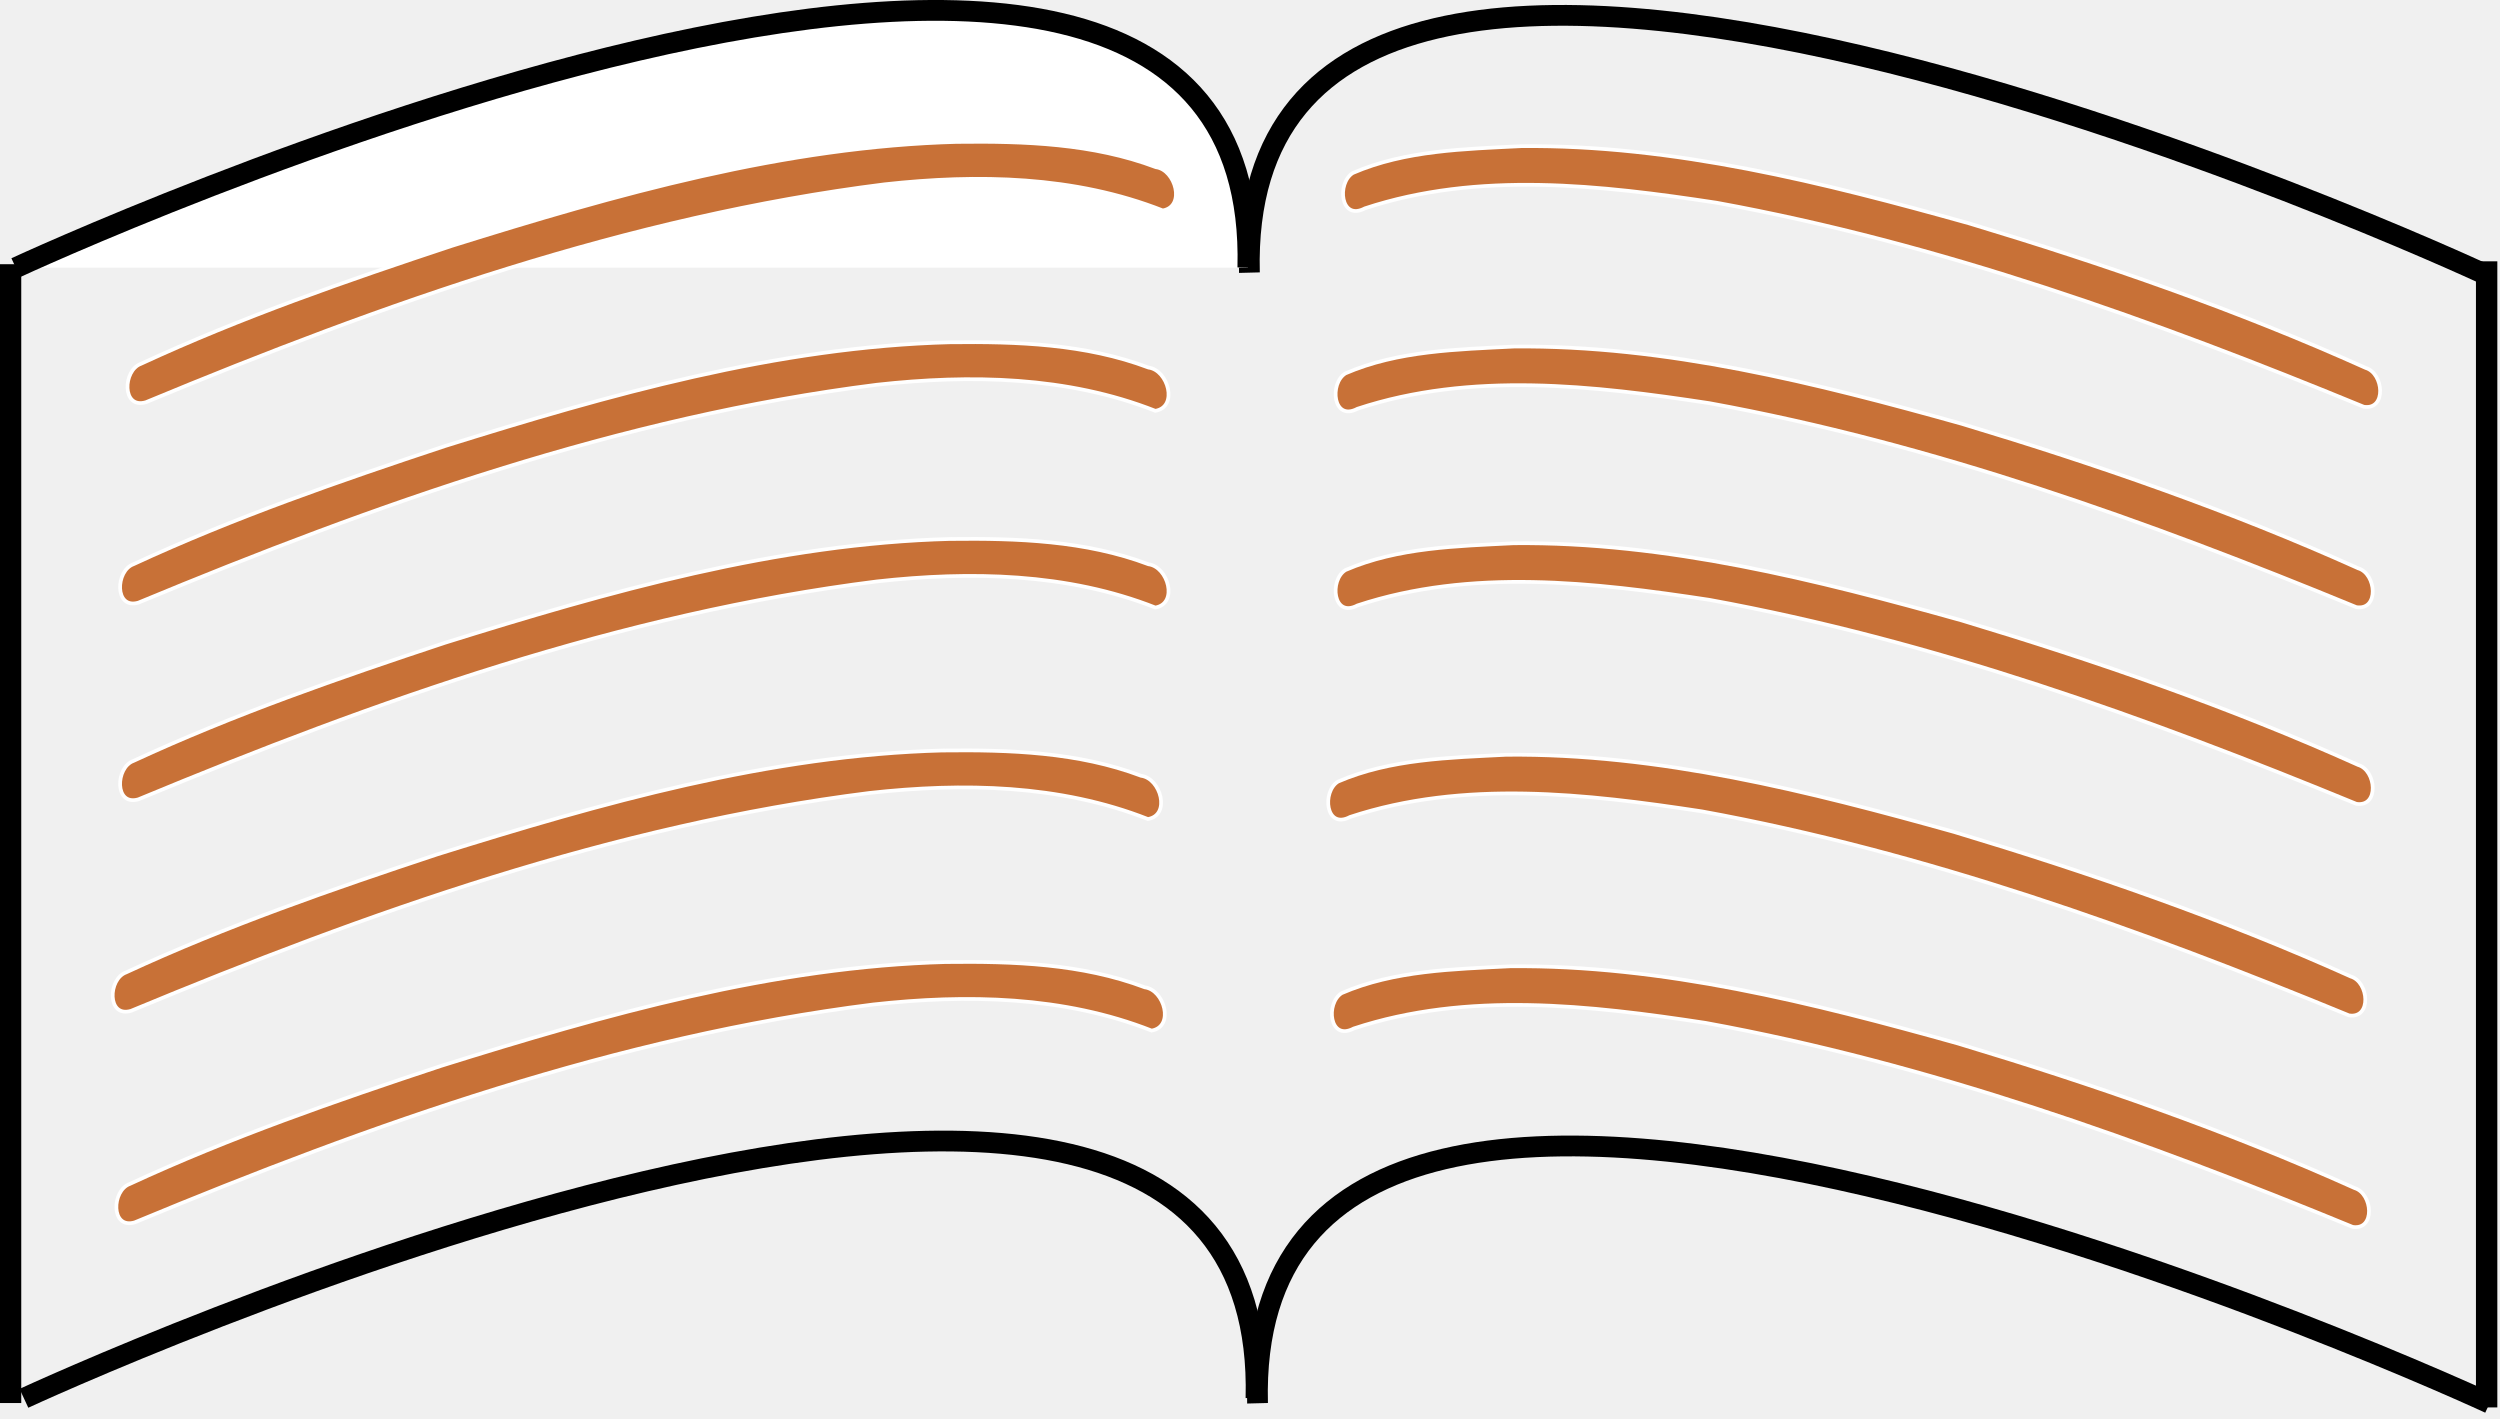
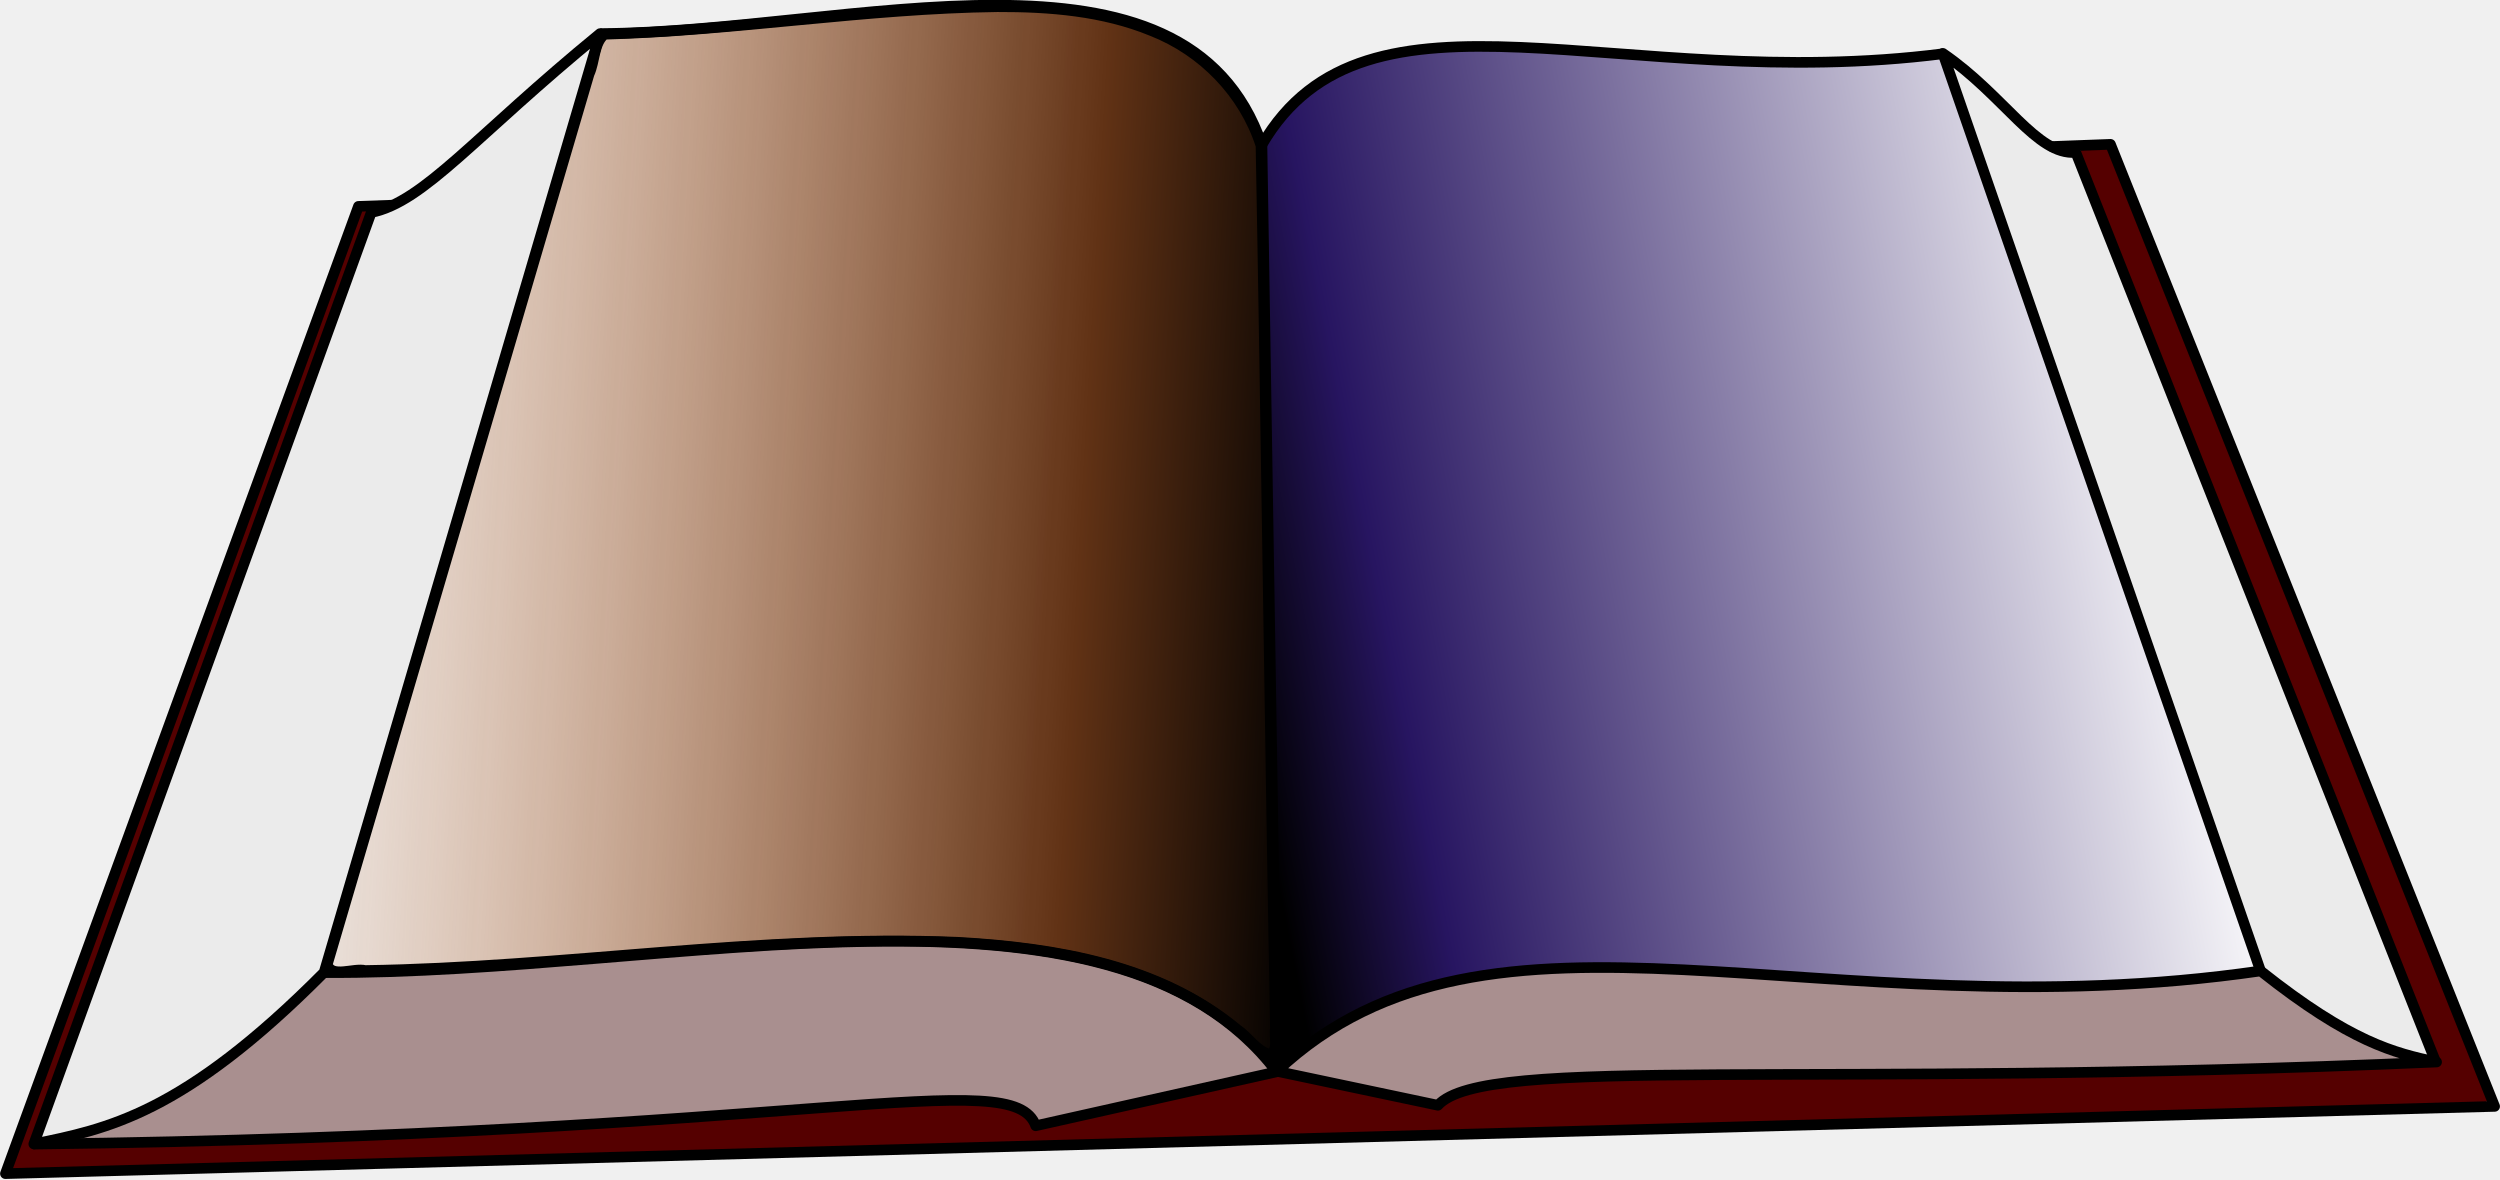
- <svg xmlns="http://www.w3.org/2000/svg" width="120.297" height="68.238" id="svg2" version="1.1">
-   <defs id="defs4" />
-   <g id="layer1" transform="translate(-280.2028,-412.6955)">
-     <g id="g3976">
-       <path id="path2987" d="m 340.714,480.219 c -0.714,-27.857 59.286,0 59.286,0" style="fill:none;stroke:#000000;stroke-width:1px;stroke-linecap:butt;stroke-linejoin:miter;stroke-opacity:1" />
-       <path id="path2987-3" d="m 340.64,479.981 c 0.714,-27.857 -59.286,0 -59.286,0" style="fill:none;stroke:#000000;stroke-width:1px;stroke-linecap:butt;stroke-linejoin:miter;stroke-opacity:1" />
-       <path id="path2987-7" d="m 340.323,425.815 c -0.714,-27.857 59.286,0 59.286,0" style="fill:none;stroke:#000000;stroke-width:1px;stroke-linecap:butt;stroke-linejoin:miter;stroke-opacity:1" />
-       <path id="path2987-3-6" d="m 340.248,425.576 c 0.714,-27.857 -59.286,0 -59.286,0" style="fill:#ffffff;stroke:#000000;stroke-width:1px;stroke-linecap:butt;stroke-linejoin:miter;stroke-opacity:1" />
-       <path id="path3032" d="m 280.714,425.409 0,54.799" style="fill:none;stroke:#000000;stroke-width:1.023px;stroke-linecap:butt;stroke-linejoin:miter;stroke-opacity:1" />
-       <path id="path3032-8" d="m 399.857,425.27 0,55.149" style="fill:none;stroke:#000000;stroke-width:1.029px;stroke-linecap:butt;stroke-linejoin:miter;stroke-opacity:1" />
-       <path id="path3915-8" d="m 326.294,419.523 c -8.328,0.216 -16.439,2.53 -24.338,5 -5.065,1.68 -10.133,3.437 -14.976,5.681 -0.864,0.312 -0.922,2.185 0.24,1.847 11.431,-4.746 23.219,-8.936 35.536,-10.485 4.489,-0.496 9.158,-0.416 13.398,1.256 1.109,-0.189 0.614,-1.961 -0.329,-2.081 -3.033,-1.145 -6.324,-1.254 -9.531,-1.217 z" style="fill:#c87137;stroke:#ffffff;stroke-width:0.179" />
-       <path id="path3917-5" d="m 353.399,419.729 c -2.715,0.139 -5.572,0.196 -8.097,1.289 -0.783,0.485 -0.601,2.329 0.58,1.702 5.456,-1.801 11.363,-1.116 16.931,-0.268 10.74,1.962 21.054,5.669 31.133,9.816 1.105,0.169 0.962,-1.613 0.089,-1.869 -6.17,-2.778 -12.598,-5.002 -19.074,-6.953 -7.013,-1.961 -14.23,-3.792 -21.562,-3.717 z" style="fill:#c87137;stroke:#ffffff;stroke-width:0.179" />
-       <path id="path3915-9" d="m 325.937,429.165 c -8.328,0.216 -16.439,2.53 -24.338,5 -5.065,1.68 -10.133,3.437 -14.976,5.681 -0.864,0.312 -0.922,2.185 0.24,1.847 11.431,-4.746 23.219,-8.936 35.536,-10.485 4.489,-0.496 9.158,-0.416 13.398,1.256 1.109,-0.189 0.614,-1.961 -0.329,-2.081 -3.033,-1.145 -6.324,-1.254 -9.531,-1.217 z" style="fill:#c87137;stroke:#ffffff;stroke-width:0.179" />
-       <path id="path3917-1" d="m 353.042,429.372 c -2.715,0.139 -5.572,0.196 -8.097,1.289 -0.783,0.485 -0.601,2.329 0.58,1.702 5.456,-1.801 11.363,-1.116 16.931,-0.268 10.74,1.962 21.054,5.669 31.133,9.816 1.105,0.169 0.962,-1.613 0.089,-1.869 -6.17,-2.778 -12.598,-5.002 -19.074,-6.953 -7.013,-1.961 -14.23,-3.792 -21.562,-3.717 z" style="fill:#c87137;stroke:#ffffff;stroke-width:0.179" />
-       <path id="path3915-1" d="m 325.937,438.63 c -8.328,0.216 -16.439,2.53 -24.338,5 -5.065,1.68 -10.133,3.437 -14.976,5.681 -0.864,0.312 -0.922,2.185 0.24,1.847 11.431,-4.746 23.219,-8.936 35.536,-10.485 4.489,-0.496 9.158,-0.416 13.398,1.256 1.109,-0.189 0.614,-1.961 -0.329,-2.081 -3.033,-1.145 -6.324,-1.254 -9.531,-1.217 z" style="fill:#c87137;stroke:#ffffff;stroke-width:0.179" />
-       <path id="path3917-4" d="m 353.042,438.836 c -2.715,0.139 -5.572,0.196 -8.097,1.289 -0.783,0.485 -0.601,2.329 0.58,1.702 5.456,-1.801 11.363,-1.116 16.931,-0.268 10.74,1.962 21.054,5.669 31.133,9.816 1.105,0.169 0.962,-1.613 0.089,-1.869 -6.17,-2.778 -12.598,-5.002 -19.074,-6.953 -7.013,-1.961 -14.23,-3.792 -21.562,-3.717 z" style="fill:#c87137;stroke:#ffffff;stroke-width:0.179" />
-       <path id="path3915-4" d="m 325.58,448.808 c -8.328,0.216 -16.439,2.53 -24.338,5 -5.065,1.68 -10.133,3.437 -14.976,5.681 -0.864,0.312 -0.922,2.185 0.24,1.847 11.431,-4.746 23.219,-8.936 35.536,-10.485 4.489,-0.496 9.158,-0.416 13.398,1.256 1.109,-0.189 0.614,-1.961 -0.329,-2.081 -3.033,-1.145 -6.324,-1.254 -9.531,-1.217 z" style="fill:#c87137;stroke:#ffffff;stroke-width:0.179" />
-       <path id="path3917-15" d="m 352.685,449.015 c -2.715,0.139 -5.572,0.196 -8.097,1.289 -0.783,0.485 -0.601,2.329 0.58,1.702 5.456,-1.801 11.363,-1.116 16.931,-0.268 10.74,1.962 21.054,5.669 31.133,9.816 1.105,0.169 0.962,-1.613 0.089,-1.869 -6.17,-2.778 -12.598,-5.002 -19.074,-6.953 -7.013,-1.961 -14.23,-3.792 -21.562,-3.717 z" style="fill:#c87137;stroke:#ffffff;stroke-width:0.179" />
-       <path id="path3915-3" d="m 325.758,458.987 c -8.328,0.216 -16.439,2.53 -24.338,5 -5.065,1.68 -10.133,3.437 -14.976,5.681 -0.864,0.312 -0.922,2.185 0.24,1.847 11.431,-4.746 23.219,-8.936 35.536,-10.485 4.489,-0.496 9.158,-0.416 13.398,1.256 1.109,-0.189 0.614,-1.961 -0.329,-2.081 -3.033,-1.145 -6.324,-1.254 -9.531,-1.217 z" style="fill:#c87137;stroke:#ffffff;stroke-width:0.179" />
-       <path id="path3917-7" d="m 352.863,459.193 c -2.715,0.139 -5.572,0.196 -8.097,1.289 -0.783,0.485 -0.601,2.329 0.58,1.702 5.456,-1.801 11.363,-1.116 16.931,-0.268 10.74,1.962 21.054,5.669 31.133,9.816 1.105,0.169 0.962,-1.613 0.089,-1.869 -6.17,-2.778 -12.598,-5.002 -19.074,-6.953 -7.013,-1.961 -14.23,-3.792 -21.562,-3.717 z" style="fill:#c87137;stroke:#ffffff;stroke-width:0.179" />
+ <svg xmlns="http://www.w3.org/2000/svg" xmlns:xlink="http://www.w3.org/1999/xlink" width="235.23" height="110.939" id="svg2" version="1.1">
+   <defs id="defs4">
+     <linearGradient id="linearGradient4747">
+       <stop style="stop-color:#000000;stop-opacity:1" offset="0" id="stop4749" />
+       <stop id="stop4755" offset="0.159" style="stop-color:#271561;stop-opacity:1" />
+       <stop style="stop-color:#ffffff;stop-opacity:1" offset="1" id="stop4751" />
+     </linearGradient>
+     <linearGradient id="linearGradient3833">
+       <stop style="stop-color:#000000;stop-opacity:1" offset="0" id="stop3835" />
+       <stop id="stop4706" offset="0.224" style="stop-color:#613215;stop-opacity:1" />
+       <stop style="stop-color:#c87137;stop-opacity:0;" offset="1" id="stop3837" />
+     </linearGradient>
+     <linearGradient id="linearGradient3825">
+       <stop style="stop-color:#000000;stop-opacity:1;" offset="0" id="stop3827" />
+       <stop style="stop-color:#000000;stop-opacity:0" offset="1" id="stop3829" />
+     </linearGradient>
+     <linearGradient xlink:href="#linearGradient3833" id="linearGradient3839" x1="123.921" y1="58.553" x2="23.111" y2="52.83" gradientUnits="userSpaceOnUse" />
+     <linearGradient xlink:href="#linearGradient4747" id="linearGradient4753" x1="113.93" y1="51.066" x2="204.765" y2="33.206" gradientUnits="userSpaceOnUse" />
+   </defs>
+   <g id="layer4" style="display:inline">
+     <path style="fill:#ebebeb;fill-opacity:1;stroke:none;display:inline" d="m 55.004,4.731 c -2.383,1.447 -4.338,3.647 -6.517,5.43 -4.107,3.394 -7.78,7.623 -12.742,9.751 -1.074,0.625 -1.119,2.197 -1.706,3.212 -9.294,24.855 -18.167,49.868 -27.224,74.81 -1.031,2.927 -2.153,5.83 -3.117,8.776 0.441,1.111 1.897,0.171 2.738,0.138 9.146,-2.146 16.718,-8.192 23.256,-14.714 1.449,-1.227 1.288,-3.413 2.019,-5.061 7.983,-27.243 16.083,-54.452 23.926,-81.736 0.013,-0.366 -0.252,-0.689 -0.633,-0.605 z" id="path4763" />
+     <path style="fill:url(#linearGradient3839);fill-opacity:1;stroke:none;display:inline" d="M 93.853,0.631 C 81.488,0.792 69.234,2.879 56.881,3.224 55.86,4.045 55.981,5.778 55.428,6.968 47.22,34.895 39.024,62.825 30.792,90.745 c 0.413,1.325 2.473,0.303 3.576,0.572 18.63,-0.27 37.128,-3.431 55.784,-2.656 9.191,0.526 18.96,2.146 26.266,8.211 1.039,0.691 1.775,1.978 2.989,2.314 0.979,-0.24 0.426,-1.689 0.598,-2.435 C 119.492,69.069 119.162,41.375 118.65,13.7 117.064,8.769 113.181,4.776 108.377,2.897 103.808,1.018 98.759,0.616 93.853,0.631 z" id="path3823" />
+     <path style="fill:url(#linearGradient4753);fill-opacity:1;stroke:none;display:inline" d="m 138.37,4.483 c -6.215,0.053 -13.108,1.266 -17.375,6.191 -0.967,1.318 -2.561,2.569 -2.159,4.381 0.478,28.072 0.893,56.151 1.375,84.219 0.178,1.174 1.42,0.278 1.865,-0.219 7.347,-6.011 17.129,-7.993 26.446,-7.987 14.689,-0.192 29.302,1.915 43.994,1.573 6.411,-0.022 12.864,-0.253 19.184,-1.374 1.107,-0.572 -0.201,-1.979 -0.248,-2.848 C 202.02,60.771 192.543,33.129 182.894,5.556 182.045,4.756 180.635,5.601 179.569,5.482 165.922,6.711 152.237,4.768 138.583,4.48 l -0.213,0.003 z" id="path4745" />
+     <path style="fill:#ebebeb;fill-opacity:1;stroke:none;display:inline" d="m 184.208,6.705 c -1.079,0.571 0.175,1.903 0.229,2.732 9.392,27.257 18.845,54.493 28.282,81.735 4.359,3.594 9.303,6.88 14.885,8.24 1.147,0.212 1.05,-1.18 0.523,-1.857 -10.858,-27.626 -21.822,-55.211 -32.734,-82.816 -0.804,-0.554 -2.008,-0.43 -2.779,-1.183 -2.92,-1.961 -5.105,-4.865 -8.027,-6.823 -0.123,-0.032 -0.252,-0.059 -0.378,-0.028 z" id="path4769" />
+     <path transform="translate(-762.2755,-480.2186)" style="fill:#a98f8f;fill-opacity:1;stroke:none;display:inline" d="m 882.427,581.017 15.146,3.2 c 4.387,-4.852 34.899,-1.476 93.967,-4.071 -3.988,-0.854 -8.082,-1.847 -16.557,-8.57 -41.396,6.031 -72.508,-9.469 -92.556,9.44 z" id="path3816" />
+     <path style="fill:#a98f8f;fill-opacity:1;stroke:none;display:inline" d="m 83.301,88.751 c -15.441,0.114 -30.756,2.104 -46.173,2.732 -2.266,0.188 -4.599,0.012 -6.825,0.295 -5.595,5.474 -11.642,10.738 -18.969,13.751 -0.623,0.216 -4.638,1.081 -3.55,1.725 3.892,0.37 10.358,-0.069 14.271,-0.069 21.199,-0.54 42.35,-2.116 63.502,-3.554 3.516,-0.08 7.286,-0.633 10.6,0.79 0.85,0.5 1.617,1.652 2.77,1.058 6.732,-1.482 13.529,-2.901 20.17,-4.656 0.726,-0.96 -0.828,-1.749 -1.321,-2.428 -6.362,-6.332 -15.55,-8.563 -24.233,-9.32 -3.4,-0.298 -6.827,-0.346 -10.242,-0.323 z" id="path4765" />
+     <g transform="translate(-762.2755,-480.2186)" id="g4785" style="fill:#550000;display:inline">
+       <path transform="translate(762.2755,480.2186)" id="path4779" d="m 197.109,13.708 c -0.757,-0.033 -1.942,0.398 -1.312,1.334 10.973,28.368 22.414,56.598 33.366,84.949 -11.359,0.64 -22.784,0.679 -34.171,0.92 -14.507,0.322 -29.02,0.184 -43.527,0.47 -4.785,0.258 -9.748,0.162 -14.335,1.623 -1.06,0.261 -1.784,1.499 -2.941,0.845 -4.698,-0.928 -9.374,-2.129 -14.097,-2.833 -7.54,1.558 -15.038,3.318 -22.554,4.987 -1.651,-2.532 -5.016,-2.205 -7.642,-2.263 -12.268,0.228 -24.443,1.575 -36.69,2.214 -16.408,0.987 -32.845,1.632 -49.283,1.692 -0.813,0.308 -1.614,-1.1 -2.229,-0.096 -0.319,0.839 -1.174,2.15 -0.337,2.8 77.019,-2.195 154.049,-4.084 231.066,-6.389 0.661,0.073 2.038,0.023 1.583,-0.971 -11.391,-29.373 -23.252,-58.567 -34.885,-87.846 -0.355,-1.119 -0.637,-1.95 -2.011,-1.435 z" style="fill:#550000;fill-opacity:1;stroke:none" />
+       <path transform="translate(762.2755,480.2186)" id="path4781" d="m 26.82,39.42 c -0.715,0.345 -0.674,1.336 -1.032,1.964 -7.931,21.551 -15.804,43.132 -23.588,64.74 -0.241,0.494 -0.579,1.458 0.222,1.615 0.919,0.053 1.057,-1.197 1.341,-1.823 7.894,-21.691 15.729,-43.414 23.514,-65.149 0.253,-0.439 0.449,-1.375 -0.32,-1.365 l -0.109,0.014 -0.028,0.004 z" style="fill:#550000;fill-opacity:1;stroke:none" />
+       <path transform="translate(762.2755,480.2186)" id="path4783" d="m 34.081,19.471 c -0.481,0.187 -0.568,0.907 -0.799,1.349 -2.128,5.656 -4.195,11.343 -6.218,17.04 -0.138,0.555 -0.49,1.103 -0.405,1.687 0.21,0.563 1.081,0.513 1.17,-0.1 2.357,-6.427 4.701,-12.862 7.009,-19.307 0.121,-0.426 -0.349,-0.835 -0.756,-0.669 z" style="fill:#550000;fill-opacity:1;stroke:none" />
    </g>
  </g>
+   <g id="layer2" style="display:inline" transform="translate(-762.2755,-480.2186)">
+     <path style="fill:none;stroke:#000000;stroke-width:1px;stroke-linecap:butt;stroke-linejoin:round;stroke-opacity:1;display:inline" d="m 799.175,499.525 -3.175,0.112 -33.215,91.011 0,0 L 997,584.322 l -36.146,-90.524 -5.735,0.216" id="path3035" />
+     <path style="fill:none;stroke:#000000;stroke-width:1px;stroke-linecap:butt;stroke-linejoin:round;stroke-opacity:1" d="m 818.736,483.38 c -11.828,9.676 -16.542,15.828 -21.531,16.834 l -31.749,87.644 c 6.855,-1.408 14.028,-2.766 27.313,-16.143 z" id="path2993" />
+     <path style="fill:none;stroke:#000000;stroke-width:1px;stroke-linecap:butt;stroke-linejoin:round;stroke-opacity:1;display:inline" d="m 792.791,571.734 c 32.771,0.191 74.025,-11.135 89.609,9.332 l -22.672,5.079 c -2.133,-5.882 -20.984,0.839 -94.317,1.727" id="path3039" />
+     <path style="fill:none;stroke:#000000;stroke-width:1px;stroke-linecap:butt;stroke-linejoin:round;stroke-opacity:1" d="m 818.757,483.379 c 23.611,-0.163 55.09,-10.46 62.258,10.478 l 1.404,87.147" id="path3042" />
+     <path style="fill:none;stroke:#000000;stroke-width:1px;stroke-linecap:butt;stroke-linejoin:round;stroke-opacity:1" d="m 974.957,571.522 -29.873,-86.282 c 5.82,3.987 8.828,9.624 12.506,9.317 l 33.859,85.568" id="path3818" />
+     <path style="fill:none;stroke:#000000;stroke-width:1px;stroke-linecap:butt;stroke-linejoin:round;stroke-opacity:1" d="m 880.999,493.86 c 9.87,-16.948 33.697,-4.694 64.129,-8.589" id="path3820" />
+     <path id="path4802" d="M 93.853,0.631 C 81.488,0.792 69.234,2.879 56.881,3.224 55.86,4.045 55.981,5.778 55.428,6.968 47.22,34.895 39.024,62.825 30.792,90.745 c 0.413,1.325 2.473,0.303 3.576,0.572 18.63,-0.27 37.128,-3.431 55.784,-2.656 9.191,0.526 18.96,2.146 26.266,8.211 1.039,0.691 1.775,1.978 2.989,2.314 0.979,-0.24 0.426,-1.689 0.598,-2.435 C 119.492,69.069 119.162,41.375 118.65,13.7 117.064,8.769 113.181,4.776 108.377,2.897 103.808,1.018 98.759,0.616 93.853,0.631 z" style="fill:none;stroke:#000000;stroke-width:1;stroke-linejoin:round;stroke-opacity:1;display:inline" transform="translate(762.2755,480.2186)" />
+     <path id="path4808" d="m 882.427,581.017 15.146,3.2 c 4.387,-4.852 34.899,-1.476 93.967,-4.071 -3.988,-0.854 -8.082,-1.847 -16.557,-8.57 -41.396,6.031 -72.508,-9.469 -92.556,9.44 z" style="fill:none;stroke:#000000;stroke-width:1px;stroke-linecap:butt;stroke-linejoin:round;stroke-opacity:1;display:inline" />
+   </g>
</svg>
